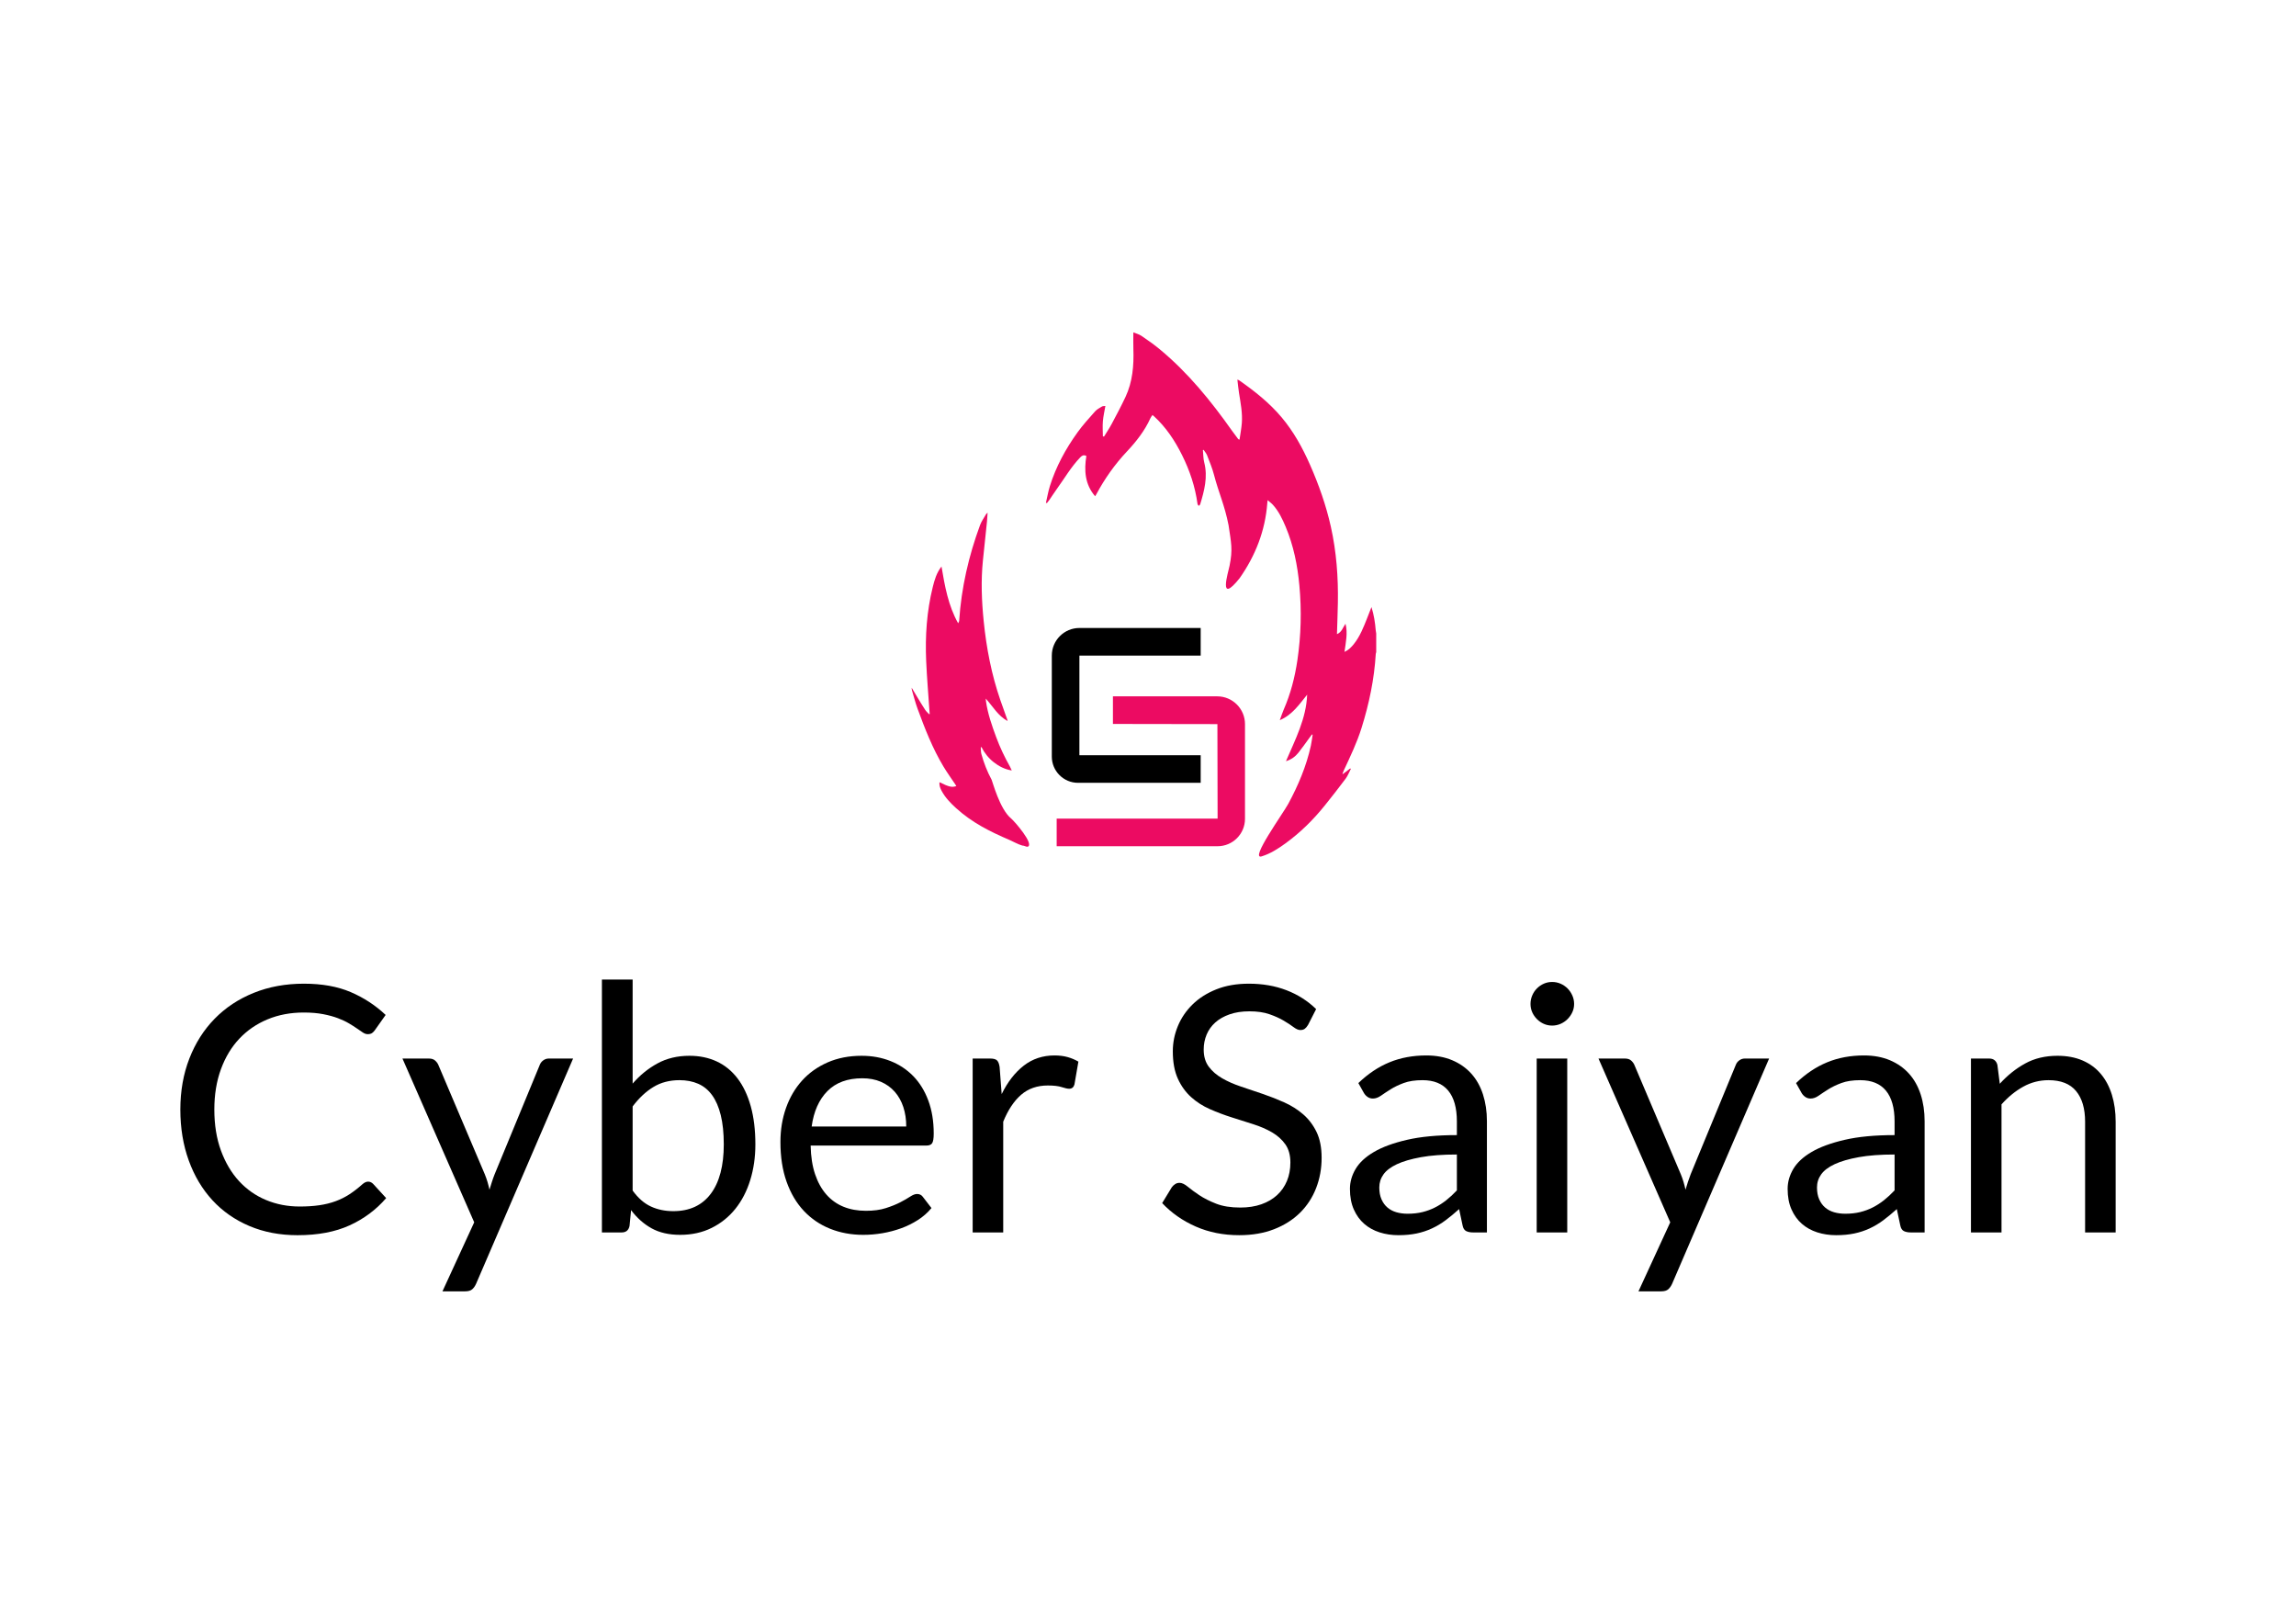
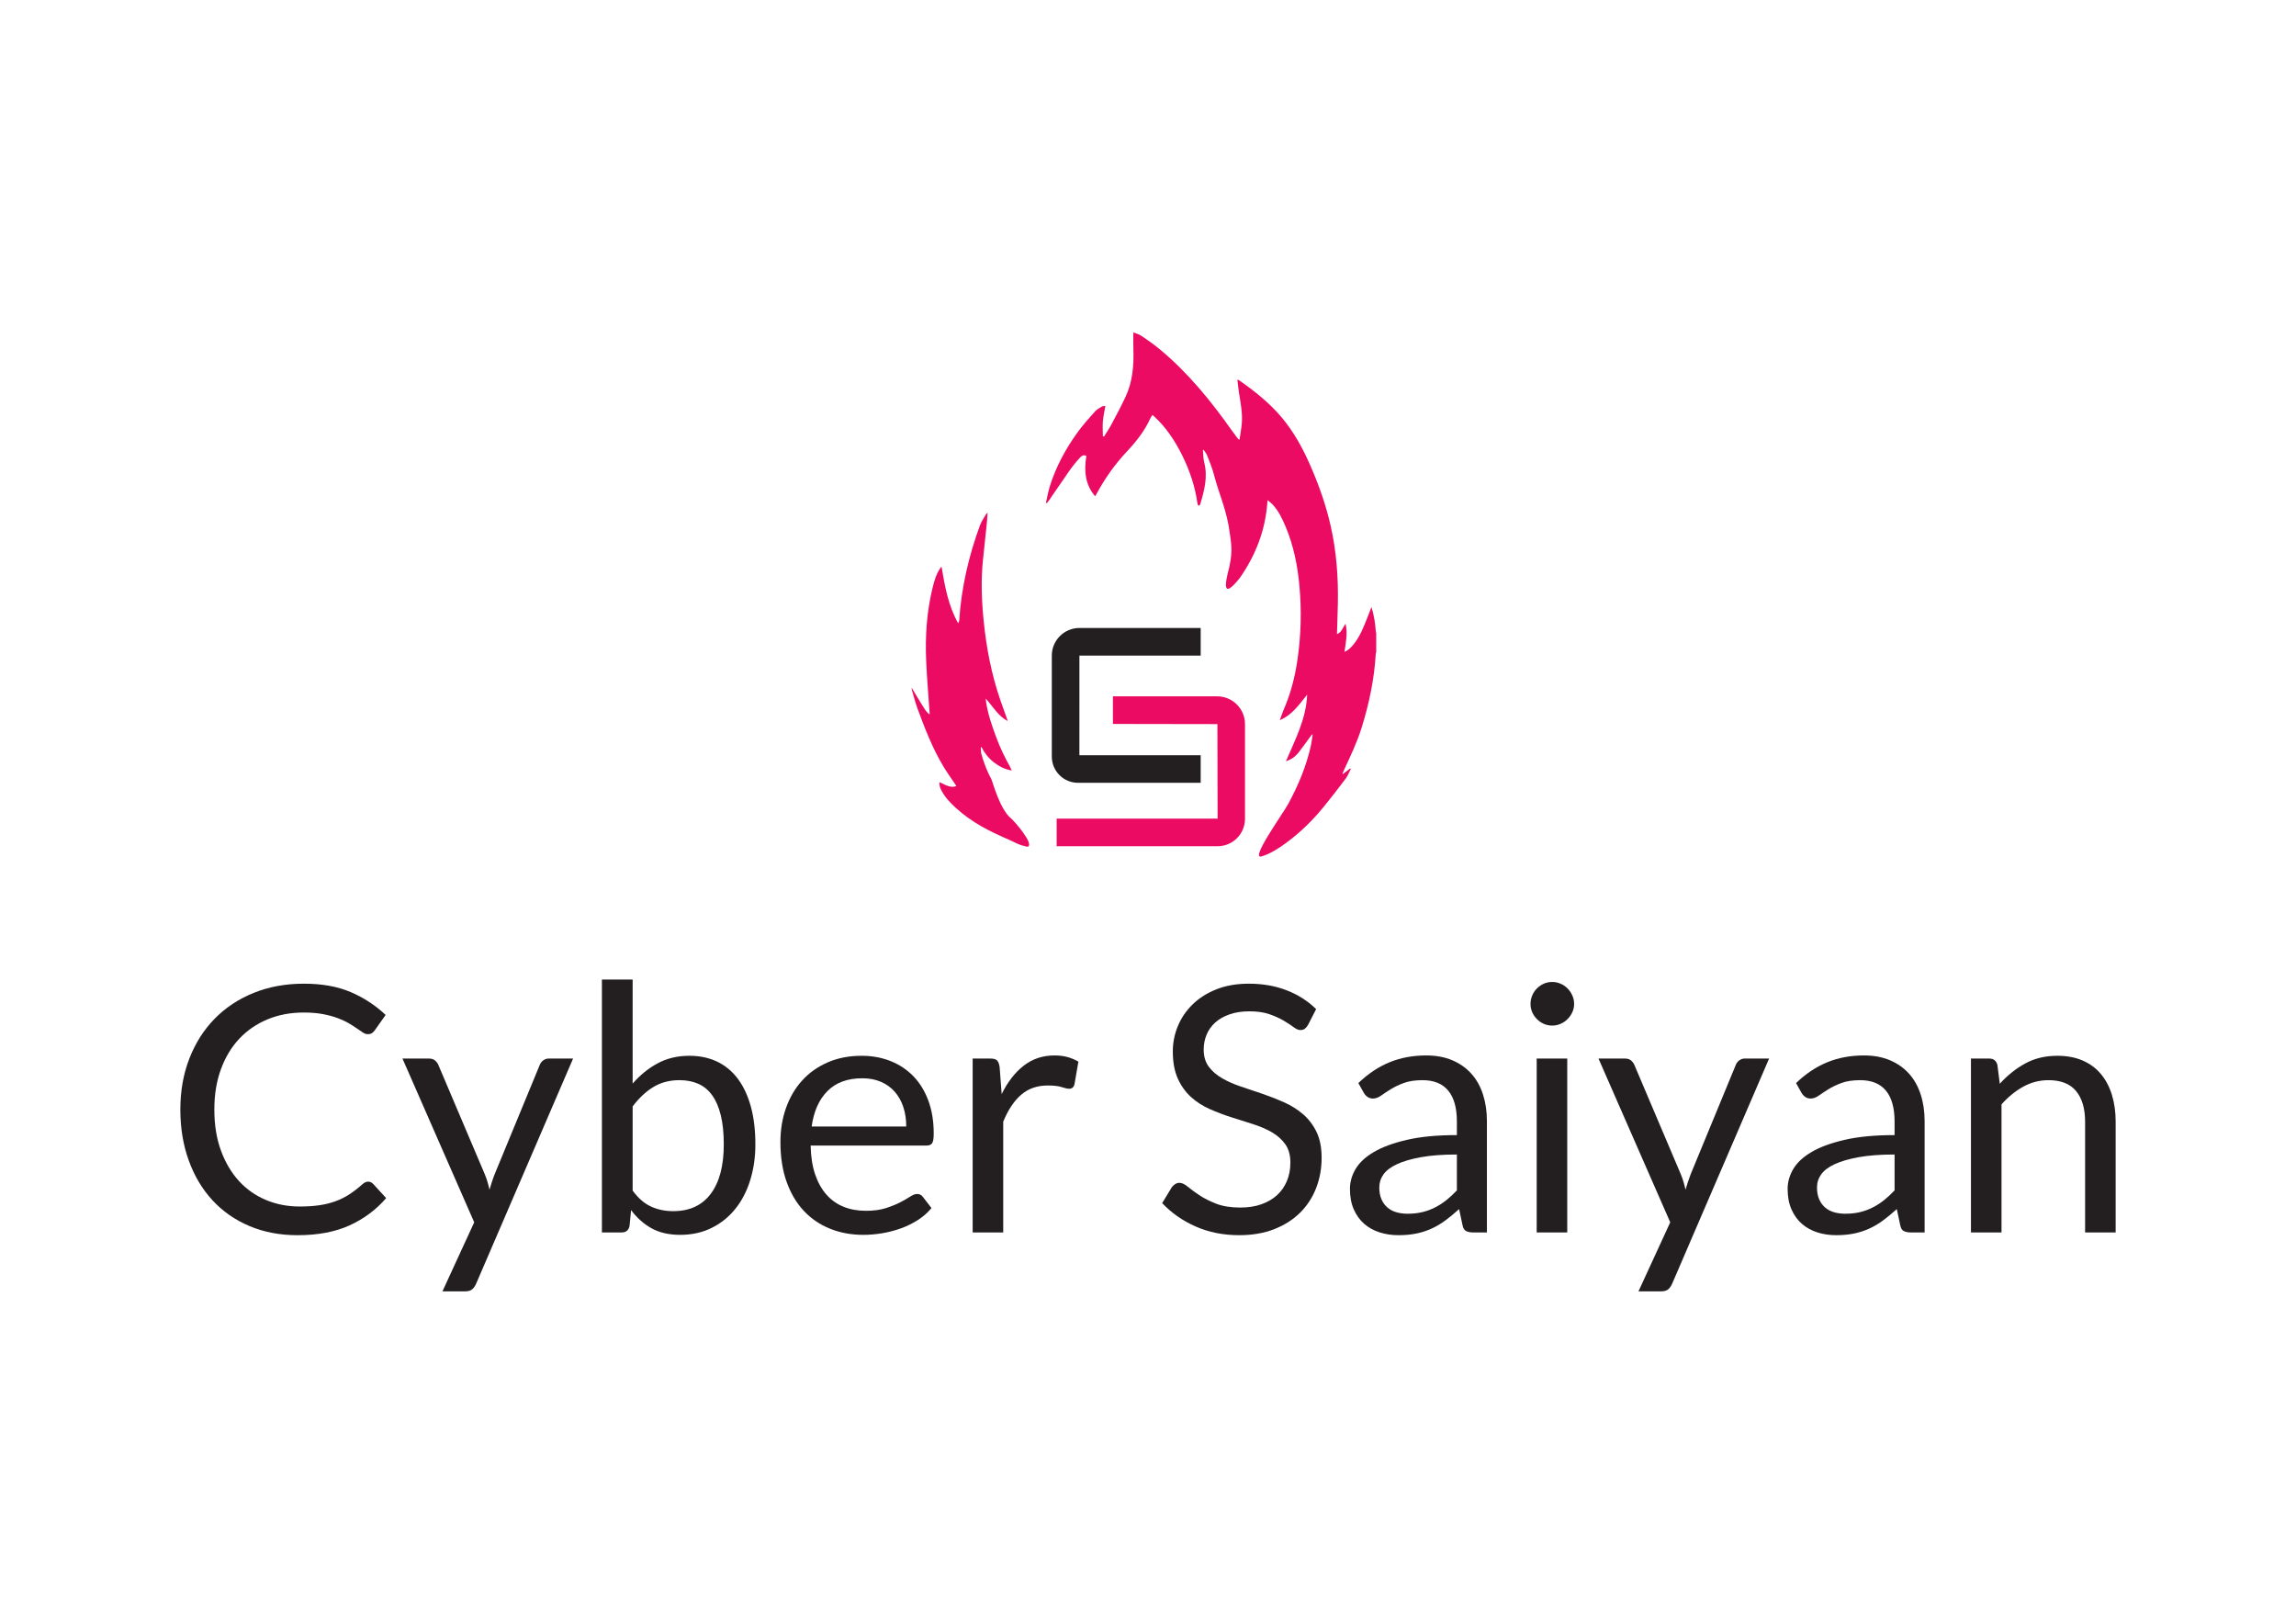
<svg xmlns="http://www.w3.org/2000/svg" version="1.1" id="svg2" xml:space="preserve" width="1122.52" height="793.707" viewBox="0 0 1122.52 793.707">
  <defs id="defs6">
    <clipPath clipPathUnits="userSpaceOnUse" id="clipPath18">
      <path d="M 0,595.28 H 841.89 V 0 H 0 Z" id="path16" />
    </clipPath>
  </defs>
  <g id="g10" transform="matrix(1.333333,0,0,-1.333333,0,793.7067)">
    <g id="g12">
      <g id="g14" clip-path="url(#clipPath18)">
        <g id="g20" transform="translate(134.9854,162.0742)">
-           <path d="M 0,0 C 0.676,0 1.28,-0.269 1.826,-0.815 L 6.61,-6.041 c -3.692,-4.278 -8.172,-7.612 -13.439,-10.005 -5.267,-2.395 -11.611,-3.591 -19.04,-3.591 -6.503,0 -12.396,1.126 -17.686,3.369 -5.286,2.244 -9.796,5.39 -13.531,9.443 -3.733,4.048 -6.629,8.903 -8.685,14.569 -2.054,5.666 -3.086,11.896 -3.086,18.692 0,6.799 1.104,13.032 3.306,18.696 2.203,5.664 5.298,10.529 9.283,14.6 3.987,4.071 8.759,7.228 14.319,9.47 5.56,2.248 11.696,3.368 18.407,3.368 6.63,0 12.351,-1.026 17.157,-3.081 4.803,-2.06 9.071,-4.846 12.806,-8.375 l -3.963,-5.6 C 2.162,55.094 1.826,54.751 1.448,54.477 1.07,54.204 0.524,54.065 -0.185,54.065 c -0.548,0 -1.127,0.203 -1.734,0.598 -0.607,0.4 -1.333,0.895 -2.171,1.48 -0.837,0.59 -1.825,1.22 -2.959,1.887 -1.129,0.674 -2.477,1.302 -4.026,1.89 -1.554,0.588 -3.36,1.082 -5.417,1.479 -2.052,0.4 -4.426,0.6 -7.109,0.6 -4.826,0 -9.243,-0.83 -13.249,-2.489 -4.006,-1.655 -7.46,-4.02 -10.352,-7.077 -2.899,-3.065 -5.152,-6.8 -6.769,-11.206 -1.618,-4.405 -2.423,-9.338 -2.423,-14.791 0,-5.62 0.805,-10.636 2.423,-15.043 1.617,-4.403 3.82,-8.126 6.608,-11.171 2.791,-3.039 6.096,-5.359 9.915,-6.954 3.819,-1.596 7.931,-2.389 12.335,-2.389 2.685,0 5.098,0.155 7.243,0.472 2.136,0.311 4.12,0.805 5.945,1.477 1.823,0.671 3.526,1.522 5.096,2.549 1.573,1.027 3.156,2.255 4.753,3.681 C -1.362,-0.311 -0.673,0 0,0" style="fill:#000000;fill-opacity:1;fill-rule:nonzero;stroke:none" id="path22" />
+           <path d="M 0,0 C 0.676,0 1.28,-0.269 1.826,-0.815 L 6.61,-6.041 c -3.692,-4.278 -8.172,-7.612 -13.439,-10.005 -5.267,-2.395 -11.611,-3.591 -19.04,-3.591 -6.503,0 -12.396,1.126 -17.686,3.369 -5.286,2.244 -9.796,5.39 -13.531,9.443 -3.733,4.048 -6.629,8.903 -8.685,14.569 -2.054,5.666 -3.086,11.896 -3.086,18.692 0,6.799 1.104,13.032 3.306,18.696 2.203,5.664 5.298,10.529 9.283,14.6 3.987,4.071 8.759,7.228 14.319,9.47 5.56,2.248 11.696,3.368 18.407,3.368 6.63,0 12.351,-1.026 17.157,-3.081 4.803,-2.06 9.071,-4.846 12.806,-8.375 l -3.963,-5.6 C 2.162,55.094 1.826,54.751 1.448,54.477 1.07,54.204 0.524,54.065 -0.185,54.065 c -0.548,0 -1.127,0.203 -1.734,0.598 -0.607,0.4 -1.333,0.895 -2.171,1.48 -0.837,0.59 -1.825,1.22 -2.959,1.887 -1.129,0.674 -2.477,1.302 -4.026,1.89 -1.554,0.588 -3.36,1.082 -5.417,1.479 -2.052,0.4 -4.426,0.6 -7.109,0.6 -4.826,0 -9.243,-0.83 -13.249,-2.489 -4.006,-1.655 -7.46,-4.02 -10.352,-7.077 -2.899,-3.065 -5.152,-6.8 -6.769,-11.206 -1.618,-4.405 -2.423,-9.338 -2.423,-14.791 0,-5.62 0.805,-10.636 2.423,-15.043 1.617,-4.403 3.82,-8.126 6.608,-11.171 2.791,-3.039 6.096,-5.359 9.915,-6.954 3.819,-1.596 7.931,-2.389 12.335,-2.389 2.685,0 5.098,0.155 7.243,0.472 2.136,0.311 4.12,0.805 5.945,1.477 1.823,0.671 3.526,1.522 5.096,2.549 1.573,1.027 3.156,2.255 4.753,3.681 C -1.362,-0.311 -0.673,0 0,0" style="fill:#231f20;fill-opacity:1;fill-rule:nonzero;stroke:none" id="path22" />
        </g>
        <g id="g24" transform="translate(174.5742,124.6289)">
-           <path d="M 0,0 C -0.375,-0.841 -0.85,-1.512 -1.418,-2.017 -1.983,-2.52 -2.854,-2.772 -4.031,-2.772 h -8.305 l 11.644,25.303 -26.309,60.042 h 9.69 c 0.966,0 1.722,-0.239 2.268,-0.722 0.549,-0.482 0.943,-1.015 1.195,-1.603 L 3.211,40.091 c 0.376,-0.923 0.702,-1.844 0.974,-2.769 0.274,-0.923 0.513,-1.868 0.72,-2.83 0.296,0.962 0.591,1.907 0.884,2.83 0.292,0.925 0.631,1.867 1.009,2.83 l 16.549,40.096 c 0.255,0.671 0.684,1.225 1.295,1.666 0.607,0.443 1.267,0.659 1.98,0.659 h 8.942 z" style="fill:#000000;fill-opacity:1;fill-rule:nonzero;stroke:none" id="path26" />
+           <path d="M 0,0 C -0.375,-0.841 -0.85,-1.512 -1.418,-2.017 -1.983,-2.52 -2.854,-2.772 -4.031,-2.772 h -8.305 l 11.644,25.303 -26.309,60.042 h 9.69 c 0.966,0 1.722,-0.239 2.268,-0.722 0.549,-0.482 0.943,-1.015 1.195,-1.603 L 3.211,40.091 c 0.376,-0.923 0.702,-1.844 0.974,-2.769 0.274,-0.923 0.513,-1.868 0.72,-2.83 0.296,0.962 0.591,1.907 0.884,2.83 0.292,0.925 0.631,1.867 1.009,2.83 l 16.549,40.096 c 0.255,0.671 0.684,1.225 1.295,1.666 0.607,0.443 1.267,0.659 1.98,0.659 h 8.942 z" style="fill:#231f20;fill-opacity:1;fill-rule:nonzero;stroke:none" id="path26" />
        </g>
        <g id="g28" transform="translate(249.1553,199.2744)">
-           <path d="m 0,0 c -3.65,0 -6.85,-0.84 -9.596,-2.52 -2.75,-1.674 -5.279,-4.048 -7.586,-7.111 v -30.84 c 2.013,-2.77 4.248,-4.722 6.704,-5.85 2.456,-1.137 5.192,-1.7 8.211,-1.7 5.96,0 10.538,2.118 13.723,6.352 3.19,4.241 4.783,10.283 4.783,18.129 0,4.155 -0.371,7.722 -1.102,10.701 -0.737,2.979 -1.792,5.421 -3.176,7.33 -1.384,1.912 -3.086,3.306 -5.099,4.187 C 4.847,-0.439 2.56,0 0,0 m -28.448,-55.827 v 92.71 h 11.266 V -1.26 c 2.644,3.063 5.674,5.529 9.096,7.397 3.418,1.866 7.333,2.8 11.736,2.8 3.691,0 7.031,-0.692 10.01,-2.076 2.979,-1.387 5.516,-3.453 7.615,-6.2 2.097,-2.751 3.712,-6.15 4.846,-10.198 1.129,-4.049 1.7,-8.718 1.7,-14.003 0,-4.698 -0.631,-9.075 -1.889,-13.12 -1.258,-4.055 -3.074,-7.554 -5.446,-10.511 -2.371,-2.96 -5.265,-5.289 -8.683,-6.989 -3.424,-1.698 -7.27,-2.549 -11.551,-2.549 -4.11,0 -7.603,0.799 -10.478,2.392 -2.875,1.592 -5.382,3.818 -7.524,6.67 l -0.565,-5.791 c -0.336,-1.595 -1.299,-2.389 -2.896,-2.389 z" style="fill:#000000;fill-opacity:1;fill-rule:nonzero;stroke:none" id="path30" />
+           <path d="m 0,0 c -3.65,0 -6.85,-0.84 -9.596,-2.52 -2.75,-1.674 -5.279,-4.048 -7.586,-7.111 v -30.84 c 2.013,-2.77 4.248,-4.722 6.704,-5.85 2.456,-1.137 5.192,-1.7 8.211,-1.7 5.96,0 10.538,2.118 13.723,6.352 3.19,4.241 4.783,10.283 4.783,18.129 0,4.155 -0.371,7.722 -1.102,10.701 -0.737,2.979 -1.792,5.421 -3.176,7.33 -1.384,1.912 -3.086,3.306 -5.099,4.187 C 4.847,-0.439 2.56,0 0,0 m -28.448,-55.827 v 92.71 h 11.266 V -1.26 c 2.644,3.063 5.674,5.529 9.096,7.397 3.418,1.866 7.333,2.8 11.736,2.8 3.691,0 7.031,-0.692 10.01,-2.076 2.979,-1.387 5.516,-3.453 7.615,-6.2 2.097,-2.751 3.712,-6.15 4.846,-10.198 1.129,-4.049 1.7,-8.718 1.7,-14.003 0,-4.698 -0.631,-9.075 -1.889,-13.12 -1.258,-4.055 -3.074,-7.554 -5.446,-10.511 -2.371,-2.96 -5.265,-5.289 -8.683,-6.989 -3.424,-1.698 -7.27,-2.549 -11.551,-2.549 -4.11,0 -7.603,0.799 -10.478,2.392 -2.875,1.592 -5.382,3.818 -7.524,6.67 l -0.565,-5.791 c -0.336,-1.595 -1.299,-2.389 -2.896,-2.389 z" style="fill:#231f20;fill-opacity:1;fill-rule:nonzero;stroke:none" id="path30" />
        </g>
        <g id="g32" transform="translate(316.1865,199.9658)">
-           <path d="m 0,0 c -5.413,0 -9.671,-1.562 -12.778,-4.689 -3.102,-3.126 -5.034,-7.459 -5.79,-12.997 h 34.68 c 0,2.604 -0.356,4.985 -1.07,7.144 -0.714,2.161 -1.763,4.025 -3.146,5.603 C 10.51,-3.369 8.82,-2.151 6.83,-1.292 4.834,-0.43 2.562,0 0,0 m -0.255,8.245 c 3.819,0 7.346,-0.641 10.578,-1.922 3.231,-1.279 6.019,-3.121 8.372,-5.535 2.347,-2.416 4.183,-5.392 5.504,-8.939 1.322,-3.547 1.987,-7.585 1.987,-12.116 0,-1.761 -0.194,-2.937 -0.572,-3.522 -0.372,-0.59 -1.089,-0.882 -2.139,-0.882 h -42.418 c 0.082,-4.031 0.627,-7.531 1.634,-10.514 1.008,-2.979 2.392,-5.462 4.153,-7.457 1.763,-1.993 3.861,-3.482 6.294,-4.467 2.432,-0.989 5.162,-1.477 8.183,-1.477 2.812,0 5.237,0.32 7.267,0.973 2.038,0.652 3.79,1.352 5.262,2.11 1.466,0.756 2.692,1.457 3.68,2.109 0.983,0.649 1.832,0.976 2.544,0.976 0.929,0 1.64,-0.358 2.144,-1.073 l 3.146,-4.09 c -1.387,-1.68 -3.043,-3.14 -4.969,-4.375 -1.934,-1.236 -4.001,-2.258 -6.202,-3.053 -2.204,-0.796 -4.481,-1.393 -6.831,-1.793 -2.35,-0.4 -4.677,-0.598 -6.985,-0.598 -4.406,0 -8.462,0.747 -12.18,2.233 -3.712,1.49 -6.923,3.673 -9.631,6.545 -2.705,2.876 -4.814,6.431 -6.323,10.673 -1.512,4.232 -2.264,9.104 -2.264,14.599 0,4.447 0.679,8.598 2.042,12.459 1.369,3.864 3.328,7.21 5.889,10.041 2.554,2.831 5.686,5.054 9.376,6.675 3.691,1.61 7.845,2.42 12.459,2.42" style="fill:#000000;fill-opacity:1;fill-rule:nonzero;stroke:none" id="path34" />
+           <path d="m 0,0 c -5.413,0 -9.671,-1.562 -12.778,-4.689 -3.102,-3.126 -5.034,-7.459 -5.79,-12.997 h 34.68 c 0,2.604 -0.356,4.985 -1.07,7.144 -0.714,2.161 -1.763,4.025 -3.146,5.603 C 10.51,-3.369 8.82,-2.151 6.83,-1.292 4.834,-0.43 2.562,0 0,0 m -0.255,8.245 c 3.819,0 7.346,-0.641 10.578,-1.922 3.231,-1.279 6.019,-3.121 8.372,-5.535 2.347,-2.416 4.183,-5.392 5.504,-8.939 1.322,-3.547 1.987,-7.585 1.987,-12.116 0,-1.761 -0.194,-2.937 -0.572,-3.522 -0.372,-0.59 -1.089,-0.882 -2.139,-0.882 h -42.418 c 0.082,-4.031 0.627,-7.531 1.634,-10.514 1.008,-2.979 2.392,-5.462 4.153,-7.457 1.763,-1.993 3.861,-3.482 6.294,-4.467 2.432,-0.989 5.162,-1.477 8.183,-1.477 2.812,0 5.237,0.32 7.267,0.973 2.038,0.652 3.79,1.352 5.262,2.11 1.466,0.756 2.692,1.457 3.68,2.109 0.983,0.649 1.832,0.976 2.544,0.976 0.929,0 1.64,-0.358 2.144,-1.073 l 3.146,-4.09 c -1.387,-1.68 -3.043,-3.14 -4.969,-4.375 -1.934,-1.236 -4.001,-2.258 -6.202,-3.053 -2.204,-0.796 -4.481,-1.393 -6.831,-1.793 -2.35,-0.4 -4.677,-0.598 -6.985,-0.598 -4.406,0 -8.462,0.747 -12.18,2.233 -3.712,1.49 -6.923,3.673 -9.631,6.545 -2.705,2.876 -4.814,6.431 -6.323,10.673 -1.512,4.232 -2.264,9.104 -2.264,14.599 0,4.447 0.679,8.598 2.042,12.459 1.369,3.864 3.328,7.21 5.889,10.041 2.554,2.831 5.686,5.054 9.376,6.675 3.691,1.61 7.845,2.42 12.459,2.42" style="fill:#231f20;fill-opacity:1;fill-rule:nonzero;stroke:none" id="path34" />
        </g>
        <g id="g36" transform="translate(356.6533,143.4453)">
-           <path d="m 0,0 v 63.757 h 6.419 c 1.219,0 2.059,-0.231 2.519,-0.688 0.46,-0.462 0.777,-1.259 0.946,-2.396 l 0.753,-9.943 c 2.178,4.447 4.878,7.919 8.087,10.415 3.21,2.5 6.978,3.746 11.297,3.746 1.764,0 3.357,-0.201 4.788,-0.595 1.422,-0.4 2.747,-0.958 3.962,-1.669 l -1.449,-8.374 c -0.291,-1.047 -0.943,-1.571 -1.95,-1.571 -0.588,0 -1.487,0.198 -2.705,0.594 -1.218,0.404 -2.917,0.601 -5.101,0.601 -3.902,0 -7.163,-1.131 -9.786,-3.398 -2.621,-2.265 -4.814,-5.564 -6.576,-9.88 V 0 Z" style="fill:#000000;fill-opacity:1;fill-rule:nonzero;stroke:none" id="path38" />
+           <path d="m 0,0 v 63.757 h 6.419 c 1.219,0 2.059,-0.231 2.519,-0.688 0.46,-0.462 0.777,-1.259 0.946,-2.396 l 0.753,-9.943 c 2.178,4.447 4.878,7.919 8.087,10.415 3.21,2.5 6.978,3.746 11.297,3.746 1.764,0 3.357,-0.201 4.788,-0.595 1.422,-0.4 2.747,-0.958 3.962,-1.669 l -1.449,-8.374 c -0.291,-1.047 -0.943,-1.571 -1.95,-1.571 -0.588,0 -1.487,0.198 -2.705,0.594 -1.218,0.404 -2.917,0.601 -5.101,0.601 -3.902,0 -7.163,-1.131 -9.786,-3.398 -2.621,-2.265 -4.814,-5.564 -6.576,-9.88 V 0 Z" style="fill:#231f20;fill-opacity:1;fill-rule:nonzero;stroke:none" id="path38" />
        </g>
        <g id="g40" transform="translate(479.6357,219.5391)">
-           <path d="m 0,0 c -0.375,-0.627 -0.775,-1.103 -1.194,-1.416 -0.422,-0.315 -0.966,-0.472 -1.636,-0.472 -0.714,0 -1.544,0.359 -2.489,1.073 -0.943,0.711 -2.137,1.499 -3.587,2.356 -1.446,0.86 -3.186,1.65 -5.223,2.361 -2.034,0.717 -4.499,1.072 -7.394,1.072 -2.728,0 -5.141,-0.37 -7.239,-1.103 -2.099,-0.734 -3.85,-1.729 -5.256,-2.986 -1.406,-1.261 -2.463,-2.74 -3.177,-4.44 -0.714,-1.702 -1.071,-3.537 -1.071,-5.506 0,-2.519 0.62,-4.607 1.856,-6.264 1.239,-1.66 2.874,-3.071 4.91,-4.245 2.035,-1.179 4.345,-2.195 6.924,-3.054 2.58,-0.861 5.222,-1.757 7.931,-2.674 2.704,-0.925 5.35,-1.962 7.927,-3.115 2.582,-1.157 4.889,-2.616 6.926,-4.375 2.034,-1.764 3.67,-3.928 4.91,-6.483 1.237,-2.563 1.854,-5.709 1.854,-9.445 0,-3.941 -0.667,-7.646 -2.012,-11.105 -1.345,-3.465 -3.307,-6.476 -5.884,-9.035 -2.581,-2.556 -5.75,-4.57 -9.506,-6.04 -3.754,-1.467 -8.025,-2.203 -12.809,-2.203 -5.831,0 -11.153,1.06 -15.953,3.176 -4.808,2.119 -8.909,4.983 -12.302,8.594 l 3.522,5.79 c 0.336,0.462 0.743,0.85 1.23,1.166 0.48,0.311 1.013,0.469 1.6,0.469 0.883,0 1.888,-0.469 3.025,-1.413 1.132,-0.949 2.544,-1.984 4.243,-3.12 1.702,-1.128 3.76,-2.17 6.173,-3.115 2.411,-0.943 5.357,-1.415 8.844,-1.415 2.894,0 5.472,0.401 7.74,1.198 2.264,0.796 4.184,1.917 5.757,3.365 1.575,1.448 2.779,3.181 3.618,5.192 0.838,2.018 1.26,4.259 1.26,6.737 0,2.728 -0.621,4.96 -1.857,6.701 -1.237,1.743 -2.863,3.2 -4.877,4.376 -2.013,1.175 -4.312,2.169 -6.893,2.99 -2.578,0.819 -5.225,1.656 -7.928,2.518 -2.708,0.857 -5.351,1.852 -7.933,2.99 -2.577,1.129 -4.878,2.599 -6.887,4.403 -2.016,1.804 -3.647,4.059 -4.882,6.766 -1.237,2.71 -1.852,6.051 -1.852,10.038 0,3.192 0.615,6.272 1.852,9.254 1.235,2.978 3.029,5.622 5.382,7.927 2.349,2.309 5.257,4.158 8.717,5.541 3.461,1.385 7.438,2.077 11.929,2.077 5.033,0 9.627,-0.794 13.782,-2.393 C -3.774,11.12 -0.145,8.811 2.96,5.789 Z" style="fill:#000000;fill-opacity:1;fill-rule:nonzero;stroke:none" id="path42" />
+           <path d="m 0,0 c -0.375,-0.627 -0.775,-1.103 -1.194,-1.416 -0.422,-0.315 -0.966,-0.472 -1.636,-0.472 -0.714,0 -1.544,0.359 -2.489,1.073 -0.943,0.711 -2.137,1.499 -3.587,2.356 -1.446,0.86 -3.186,1.65 -5.223,2.361 -2.034,0.717 -4.499,1.072 -7.394,1.072 -2.728,0 -5.141,-0.37 -7.239,-1.103 -2.099,-0.734 -3.85,-1.729 -5.256,-2.986 -1.406,-1.261 -2.463,-2.74 -3.177,-4.44 -0.714,-1.702 -1.071,-3.537 -1.071,-5.506 0,-2.519 0.62,-4.607 1.856,-6.264 1.239,-1.66 2.874,-3.071 4.91,-4.245 2.035,-1.179 4.345,-2.195 6.924,-3.054 2.58,-0.861 5.222,-1.757 7.931,-2.674 2.704,-0.925 5.35,-1.962 7.927,-3.115 2.582,-1.157 4.889,-2.616 6.926,-4.375 2.034,-1.764 3.67,-3.928 4.91,-6.483 1.237,-2.563 1.854,-5.709 1.854,-9.445 0,-3.941 -0.667,-7.646 -2.012,-11.105 -1.345,-3.465 -3.307,-6.476 -5.884,-9.035 -2.581,-2.556 -5.75,-4.57 -9.506,-6.04 -3.754,-1.467 -8.025,-2.203 -12.809,-2.203 -5.831,0 -11.153,1.06 -15.953,3.176 -4.808,2.119 -8.909,4.983 -12.302,8.594 l 3.522,5.79 c 0.336,0.462 0.743,0.85 1.23,1.166 0.48,0.311 1.013,0.469 1.6,0.469 0.883,0 1.888,-0.469 3.025,-1.413 1.132,-0.949 2.544,-1.984 4.243,-3.12 1.702,-1.128 3.76,-2.17 6.173,-3.115 2.411,-0.943 5.357,-1.415 8.844,-1.415 2.894,0 5.472,0.401 7.74,1.198 2.264,0.796 4.184,1.917 5.757,3.365 1.575,1.448 2.779,3.181 3.618,5.192 0.838,2.018 1.26,4.259 1.26,6.737 0,2.728 -0.621,4.96 -1.857,6.701 -1.237,1.743 -2.863,3.2 -4.877,4.376 -2.013,1.175 -4.312,2.169 -6.893,2.99 -2.578,0.819 -5.225,1.656 -7.928,2.518 -2.708,0.857 -5.351,1.852 -7.933,2.99 -2.577,1.129 -4.878,2.599 -6.887,4.403 -2.016,1.804 -3.647,4.059 -4.882,6.766 -1.237,2.71 -1.852,6.051 -1.852,10.038 0,3.192 0.615,6.272 1.852,9.254 1.235,2.978 3.029,5.622 5.382,7.927 2.349,2.309 5.257,4.158 8.717,5.541 3.461,1.385 7.438,2.077 11.929,2.077 5.033,0 9.627,-0.794 13.782,-2.393 C -3.774,11.12 -0.145,8.811 2.96,5.789 Z" style="fill:#231f20;fill-opacity:1;fill-rule:nonzero;stroke:none" id="path42" />
        </g>
        <g id="g44" transform="translate(516.1416,150.3066)">
-           <path d="m 0,0 c 1.97,0 3.776,0.198 5.412,0.596 1.638,0.403 3.179,0.966 4.626,1.702 1.448,0.732 2.834,1.626 4.154,2.672 1.323,1.052 2.615,2.249 3.871,3.592 v 13.15 c -5.163,0 -9.545,-0.325 -13.155,-0.98 -3.609,-0.655 -6.544,-1.507 -8.81,-2.561 -2.263,-1.056 -3.913,-2.303 -4.942,-3.734 -1.029,-1.436 -1.54,-3.04 -1.54,-4.813 0,-1.687 0.271,-3.145 0.817,-4.366 0.543,-1.227 1.279,-2.232 2.202,-3.009 0.923,-0.781 2.014,-1.354 3.272,-1.71 C -2.833,0.179 -1.471,0 0,0 m 29.077,-6.861 h -4.972 c -1.091,0 -1.973,0.169 -2.642,0.505 -0.673,0.335 -1.114,1.045 -1.322,2.138 L 18.882,1.7 C 17.201,0.188 15.565,-1.165 13.971,-2.361 12.379,-3.554 10.697,-4.563 8.937,-5.379 7.176,-6.198 5.297,-6.816 3.303,-7.237 1.31,-7.653 -0.905,-7.866 -3.337,-7.866 c -2.475,0 -4.794,0.345 -6.953,1.039 -2.162,0.696 -4.042,1.737 -5.635,3.129 -1.596,1.386 -2.862,3.145 -3.805,5.274 -0.947,2.124 -1.419,4.639 -1.419,7.543 0,2.527 0.694,4.958 2.078,7.295 1.385,2.339 3.619,4.411 6.704,6.222 3.082,1.813 7.12,3.296 12.114,4.451 4.993,1.161 11.099,1.739 18.316,1.739 v 5.004 c 0,4.983 -1.061,8.75 -3.179,11.307 -2.119,2.551 -5.257,3.828 -9.408,3.828 -2.729,0 -5.026,-0.343 -6.894,-1.037 -1.867,-0.69 -3.48,-1.47 -4.846,-2.329 -1.365,-0.86 -2.538,-1.635 -3.525,-2.329 -0.985,-0.69 -1.961,-1.038 -2.924,-1.038 -0.756,0 -1.419,0.197 -1.984,0.6 -0.567,0.396 -1.018,0.89 -1.354,1.479 l -2.011,3.587 c 3.523,3.397 7.319,5.935 11.39,7.614 4.068,1.678 8.581,2.517 13.53,2.517 3.569,0 6.738,-0.59 9.507,-1.759 2.769,-1.179 5.098,-2.812 6.985,-4.91 1.889,-2.099 3.314,-4.637 4.281,-7.62 0.962,-2.977 1.446,-6.251 1.446,-9.815 z" style="fill:#000000;fill-opacity:1;fill-rule:nonzero;stroke:none" id="path46" />
+           <path d="m 0,0 c 1.97,0 3.776,0.198 5.412,0.596 1.638,0.403 3.179,0.966 4.626,1.702 1.448,0.732 2.834,1.626 4.154,2.672 1.323,1.052 2.615,2.249 3.871,3.592 v 13.15 c -5.163,0 -9.545,-0.325 -13.155,-0.98 -3.609,-0.655 -6.544,-1.507 -8.81,-2.561 -2.263,-1.056 -3.913,-2.303 -4.942,-3.734 -1.029,-1.436 -1.54,-3.04 -1.54,-4.813 0,-1.687 0.271,-3.145 0.817,-4.366 0.543,-1.227 1.279,-2.232 2.202,-3.009 0.923,-0.781 2.014,-1.354 3.272,-1.71 C -2.833,0.179 -1.471,0 0,0 m 29.077,-6.861 h -4.972 c -1.091,0 -1.973,0.169 -2.642,0.505 -0.673,0.335 -1.114,1.045 -1.322,2.138 L 18.882,1.7 C 17.201,0.188 15.565,-1.165 13.971,-2.361 12.379,-3.554 10.697,-4.563 8.937,-5.379 7.176,-6.198 5.297,-6.816 3.303,-7.237 1.31,-7.653 -0.905,-7.866 -3.337,-7.866 c -2.475,0 -4.794,0.345 -6.953,1.039 -2.162,0.696 -4.042,1.737 -5.635,3.129 -1.596,1.386 -2.862,3.145 -3.805,5.274 -0.947,2.124 -1.419,4.639 -1.419,7.543 0,2.527 0.694,4.958 2.078,7.295 1.385,2.339 3.619,4.411 6.704,6.222 3.082,1.813 7.12,3.296 12.114,4.451 4.993,1.161 11.099,1.739 18.316,1.739 v 5.004 c 0,4.983 -1.061,8.75 -3.179,11.307 -2.119,2.551 -5.257,3.828 -9.408,3.828 -2.729,0 -5.026,-0.343 -6.894,-1.037 -1.867,-0.69 -3.48,-1.47 -4.846,-2.329 -1.365,-0.86 -2.538,-1.635 -3.525,-2.329 -0.985,-0.69 -1.961,-1.038 -2.924,-1.038 -0.756,0 -1.419,0.197 -1.984,0.6 -0.567,0.396 -1.018,0.89 -1.354,1.479 l -2.011,3.587 c 3.523,3.397 7.319,5.935 11.39,7.614 4.068,1.678 8.581,2.517 13.53,2.517 3.569,0 6.738,-0.59 9.507,-1.759 2.769,-1.179 5.098,-2.812 6.985,-4.91 1.889,-2.099 3.314,-4.637 4.281,-7.62 0.962,-2.977 1.446,-6.251 1.446,-9.815 z" style="fill:#231f20;fill-opacity:1;fill-rule:nonzero;stroke:none" id="path46" />
        </g>
-         <path d="m 574.672,143.445 h -11.201 v 63.757 h 11.201 z m 2.52,83.777 c 0,-1.096 -0.222,-2.111 -0.662,-3.054 -0.44,-0.943 -1.028,-1.784 -1.759,-2.518 -0.738,-0.736 -1.588,-1.311 -2.55,-1.731 -0.966,-0.419 -1.993,-0.633 -3.086,-0.633 -1.092,0 -2.11,0.214 -3.054,0.633 -0.943,0.42 -1.784,0.995 -2.516,1.731 -0.734,0.734 -1.312,1.575 -1.732,2.518 -0.421,0.943 -0.63,1.958 -0.63,3.054 0,1.089 0.209,2.129 0.63,3.111 0.42,0.988 0.998,1.848 1.732,2.584 0.732,0.731 1.573,1.306 2.516,1.728 0.944,0.42 1.962,0.631 3.054,0.631 1.093,0 2.12,-0.211 3.086,-0.631 0.962,-0.422 1.812,-0.997 2.55,-1.728 0.731,-0.736 1.319,-1.596 1.759,-2.584 0.44,-0.982 0.662,-2.022 0.662,-3.111" style="fill:#000000;fill-opacity:1;fill-rule:nonzero;stroke:none" id="path48" />
+         <path d="m 574.672,143.445 h -11.201 v 63.757 h 11.201 z m 2.52,83.777 c 0,-1.096 -0.222,-2.111 -0.662,-3.054 -0.44,-0.943 -1.028,-1.784 -1.759,-2.518 -0.738,-0.736 -1.588,-1.311 -2.55,-1.731 -0.966,-0.419 -1.993,-0.633 -3.086,-0.633 -1.092,0 -2.11,0.214 -3.054,0.633 -0.943,0.42 -1.784,0.995 -2.516,1.731 -0.734,0.734 -1.312,1.575 -1.732,2.518 -0.421,0.943 -0.63,1.958 -0.63,3.054 0,1.089 0.209,2.129 0.63,3.111 0.42,0.988 0.998,1.848 1.732,2.584 0.732,0.731 1.573,1.306 2.516,1.728 0.944,0.42 1.962,0.631 3.054,0.631 1.093,0 2.12,-0.211 3.086,-0.631 0.962,-0.422 1.812,-0.997 2.55,-1.728 0.731,-0.736 1.319,-1.596 1.759,-2.584 0.44,-0.982 0.662,-2.022 0.662,-3.111" style="fill:#231f20;fill-opacity:1;fill-rule:nonzero;stroke:none" id="path48" />
        <g id="g50" transform="translate(613.1289,124.6289)">
-           <path d="M 0,0 C -0.378,-0.841 -0.851,-1.512 -1.415,-2.017 -1.983,-2.52 -2.853,-2.772 -4.028,-2.772 h -8.308 l 11.645,25.303 -26.308,60.042 h 9.69 c 0.966,0 1.721,-0.239 2.267,-0.722 0.546,-0.482 0.943,-1.015 1.194,-1.603 L 3.208,40.091 c 0.379,-0.923 0.705,-1.844 0.977,-2.769 0.274,-0.923 0.513,-1.868 0.724,-2.83 0.292,0.962 0.587,1.907 0.881,2.83 0.295,0.925 0.631,1.867 1.01,2.83 l 16.55,40.096 c 0.253,0.671 0.682,1.225 1.293,1.666 0.607,0.443 1.266,0.659 1.98,0.659 h 8.94 z" style="fill:#000000;fill-opacity:1;fill-rule:nonzero;stroke:none" id="path52" />
+           <path d="M 0,0 C -0.378,-0.841 -0.851,-1.512 -1.415,-2.017 -1.983,-2.52 -2.853,-2.772 -4.028,-2.772 h -8.308 l 11.645,25.303 -26.308,60.042 h 9.69 c 0.966,0 1.721,-0.239 2.267,-0.722 0.546,-0.482 0.943,-1.015 1.194,-1.603 L 3.208,40.091 c 0.379,-0.923 0.705,-1.844 0.977,-2.769 0.274,-0.923 0.513,-1.868 0.724,-2.83 0.292,0.962 0.587,1.907 0.881,2.83 0.295,0.925 0.631,1.867 1.01,2.83 l 16.55,40.096 c 0.253,0.671 0.682,1.225 1.293,1.666 0.607,0.443 1.266,0.659 1.98,0.659 h 8.94 z" style="fill:#231f20;fill-opacity:1;fill-rule:nonzero;stroke:none" id="path52" />
        </g>
        <g id="g54" transform="translate(676.6338,150.3066)">
-           <path d="m 0,0 c 1.973,0 3.777,0.198 5.414,0.596 1.637,0.403 3.176,0.966 4.625,1.702 1.447,0.732 2.834,1.626 4.154,2.672 1.324,1.052 2.612,2.249 3.872,3.592 v 13.15 c -5.163,0 -9.546,-0.325 -13.156,-0.98 -3.608,-0.655 -6.546,-1.507 -8.81,-2.561 -2.268,-1.056 -3.911,-2.303 -4.941,-3.734 -1.029,-1.436 -1.544,-3.04 -1.544,-4.813 0,-1.687 0.275,-3.145 0.821,-4.366 0.544,-1.227 1.28,-2.232 2.2,-3.009 C -6.44,1.468 -5.35,0.895 -4.093,0.539 -2.831,0.179 -1.469,0 0,0 m 29.079,-6.861 h -4.972 c -1.092,0 -1.974,0.169 -2.643,0.505 -0.673,0.335 -1.113,1.045 -1.321,2.138 L 18.883,1.7 C 17.203,0.188 15.568,-1.165 13.97,-2.361 12.379,-3.554 10.696,-4.563 8.938,-5.379 7.178,-6.198 5.297,-6.816 3.305,-7.237 c -1.994,-0.416 -4.207,-0.629 -6.64,-0.629 -2.477,0 -4.796,0.345 -6.954,1.039 -2.162,0.696 -4.042,1.737 -5.635,3.129 -1.595,1.386 -2.863,3.145 -3.806,5.274 -0.946,2.124 -1.418,4.639 -1.418,7.543 0,2.527 0.696,4.958 2.077,7.295 1.387,2.339 3.619,4.411 6.705,6.222 3.082,1.813 7.12,3.296 12.115,4.451 4.992,1.161 11.099,1.739 18.316,1.739 v 5.004 c 0,4.983 -1.063,8.75 -3.179,11.307 -2.12,2.551 -5.256,3.828 -9.409,3.828 -2.73,0 -5.027,-0.343 -6.894,-1.037 -1.867,-0.69 -3.485,-1.47 -4.846,-2.329 -1.363,-0.86 -2.538,-1.635 -3.525,-2.329 -0.985,-0.69 -1.963,-1.038 -2.924,-1.038 -0.757,0 -1.417,0.197 -1.983,0.6 -0.566,0.396 -1.019,0.89 -1.355,1.479 l -2.012,3.587 c 3.525,3.397 7.322,5.935 11.392,7.614 4.066,1.678 8.581,2.517 13.531,2.517 3.566,0 6.735,-0.59 9.504,-1.759 2.766,-1.179 5.099,-2.812 6.986,-4.91 1.887,-2.099 3.316,-4.637 4.28,-7.62 0.965,-2.977 1.448,-6.251 1.448,-9.815 z" style="fill:#000000;fill-opacity:1;fill-rule:nonzero;stroke:none" id="path56" />
+           <path d="m 0,0 c 1.973,0 3.777,0.198 5.414,0.596 1.637,0.403 3.176,0.966 4.625,1.702 1.447,0.732 2.834,1.626 4.154,2.672 1.324,1.052 2.612,2.249 3.872,3.592 v 13.15 c -5.163,0 -9.546,-0.325 -13.156,-0.98 -3.608,-0.655 -6.546,-1.507 -8.81,-2.561 -2.268,-1.056 -3.911,-2.303 -4.941,-3.734 -1.029,-1.436 -1.544,-3.04 -1.544,-4.813 0,-1.687 0.275,-3.145 0.821,-4.366 0.544,-1.227 1.28,-2.232 2.2,-3.009 C -6.44,1.468 -5.35,0.895 -4.093,0.539 -2.831,0.179 -1.469,0 0,0 m 29.079,-6.861 h -4.972 c -1.092,0 -1.974,0.169 -2.643,0.505 -0.673,0.335 -1.113,1.045 -1.321,2.138 L 18.883,1.7 C 17.203,0.188 15.568,-1.165 13.97,-2.361 12.379,-3.554 10.696,-4.563 8.938,-5.379 7.178,-6.198 5.297,-6.816 3.305,-7.237 c -1.994,-0.416 -4.207,-0.629 -6.64,-0.629 -2.477,0 -4.796,0.345 -6.954,1.039 -2.162,0.696 -4.042,1.737 -5.635,3.129 -1.595,1.386 -2.863,3.145 -3.806,5.274 -0.946,2.124 -1.418,4.639 -1.418,7.543 0,2.527 0.696,4.958 2.077,7.295 1.387,2.339 3.619,4.411 6.705,6.222 3.082,1.813 7.12,3.296 12.115,4.451 4.992,1.161 11.099,1.739 18.316,1.739 v 5.004 c 0,4.983 -1.063,8.75 -3.179,11.307 -2.12,2.551 -5.256,3.828 -9.409,3.828 -2.73,0 -5.027,-0.343 -6.894,-1.037 -1.867,-0.69 -3.485,-1.47 -4.846,-2.329 -1.363,-0.86 -2.538,-1.635 -3.525,-2.329 -0.985,-0.69 -1.963,-1.038 -2.924,-1.038 -0.757,0 -1.417,0.197 -1.983,0.6 -0.566,0.396 -1.019,0.89 -1.355,1.479 l -2.012,3.587 c 3.525,3.397 7.322,5.935 11.392,7.614 4.066,1.678 8.581,2.517 13.531,2.517 3.566,0 6.735,-0.59 9.504,-1.759 2.766,-1.179 5.099,-2.812 6.986,-4.91 1.887,-2.099 3.316,-4.637 4.28,-7.62 0.965,-2.977 1.448,-6.251 1.448,-9.815 z" style="fill:#231f20;fill-opacity:1;fill-rule:nonzero;stroke:none" id="path56" />
        </g>
        <g id="g58" transform="translate(722.7041,143.4453)">
-           <path d="m 0,0 v 63.757 h 6.672 c 1.599,0 2.6,-0.778 3.021,-2.325 l 0.881,-6.926 c 2.769,3.062 5.865,5.54 9.283,7.426 3.421,1.887 7.376,2.834 11.864,2.834 3.483,0 6.555,-0.578 9.222,-1.73 2.664,-1.155 4.888,-2.794 6.67,-4.912 1.784,-2.118 3.138,-4.667 4.061,-7.645 0.921,-2.982 1.384,-6.272 1.384,-9.88 V 0 H 41.855 v 40.599 c 0,4.822 -1.101,8.565 -3.304,11.232 -2.204,2.664 -5.571,3.995 -10.103,3.995 -3.312,0 -6.41,-0.798 -9.283,-2.388 -2.874,-1.596 -5.527,-3.754 -7.961,-6.485 L 11.204,0 Z" style="fill:#000000;fill-opacity:1;fill-rule:nonzero;stroke:none" id="path60" />
+           <path d="m 0,0 v 63.757 h 6.672 c 1.599,0 2.6,-0.778 3.021,-2.325 l 0.881,-6.926 c 2.769,3.062 5.865,5.54 9.283,7.426 3.421,1.887 7.376,2.834 11.864,2.834 3.483,0 6.555,-0.578 9.222,-1.73 2.664,-1.155 4.888,-2.794 6.67,-4.912 1.784,-2.118 3.138,-4.667 4.061,-7.645 0.921,-2.982 1.384,-6.272 1.384,-9.88 V 0 H 41.855 v 40.599 c 0,4.822 -1.101,8.565 -3.304,11.232 -2.204,2.664 -5.571,3.995 -10.103,3.995 -3.312,0 -6.41,-0.798 -9.283,-2.388 -2.874,-1.596 -5.527,-3.754 -7.961,-6.485 L 11.204,0 Z" style="fill:#231f20;fill-opacity:1;fill-rule:nonzero;stroke:none" id="path60" />
        </g>
        <g id="g62" transform="translate(440.2627,308.2871)">
-           <path d="m 0,0 h -44.982 c -5.296,0 -9.606,4.308 -9.606,9.604 v 37.042 c 0,5.579 4.54,10.119 10.121,10.119 H 0 V 46.646 h -44.467 l -0.005,-36.53 H 0 Z" style="fill:#000000;fill-opacity:1;fill-rule:nonzero;stroke:none" id="path64" />
+           <path d="m 0,0 h -44.982 c -5.296,0 -9.606,4.308 -9.606,9.604 v 37.042 c 0,5.579 4.54,10.119 10.121,10.119 H 0 V 46.646 h -44.467 l -0.005,-36.53 H 0 Z" style="fill:#231f20;fill-opacity:1;fill-rule:nonzero;stroke:none" id="path64" />
        </g>
        <g id="g66" transform="translate(446.4658,285.04)">
          <path d="M 0,0 H -59.008 V 10.118 H 0 l -0.071,34.653 -38.31,0.061 V 54.95 h 38.247 c 5.613,0 10.179,-4.567 10.179,-10.179 V 10.049 C 10.045,4.508 5.54,0 0,0" style="fill:#ec0b62;fill-opacity:1;fill-rule:nonzero;stroke:none" id="path68" />
        </g>
        <g id="g70" transform="translate(376.793,284.8477)">
          <path d="m 0,0 c -0.549,-0.047 -1.375,0.479 -1.922,0.436 -1.655,0.468 -3.081,1.353 -4.652,2.027 -7.291,3.13 -13.795,6.385 -19.659,11.708 -2.058,1.87 -3.985,3.871 -5.313,6.36 -0.512,0.964 -0.89,1.974 -0.767,3.13 3.494,-1.726 4.587,-1.978 6.186,-1.408 -0.116,0.184 -0.223,0.373 -0.341,0.549 -1.463,2.195 -3.018,4.332 -4.372,6.592 -4.007,6.671 -6.822,13.892 -9.49,21.169 -0.829,2.26 -1.413,4.609 -2.104,6.92 -0.027,0.273 -0.049,0.546 -0.075,0.824 0.657,-1.099 1.307,-2.209 1.971,-3.302 0.988,-1.619 1.96,-3.247 2.997,-4.832 0.383,-0.583 0.937,-1.057 1.413,-1.581 0.079,0.03 0.16,0.057 0.239,0.084 -0.019,0.247 -0.049,0.491 -0.063,0.736 -0.421,6.234 -0.961,12.459 -1.234,18.696 -0.397,9.127 0.203,18.192 2.414,27.096 0.65,2.611 1.374,5.21 3.207,7.532 1.216,-7.195 2.445,-14.274 6.105,-20.808 0.129,0.322 0.356,0.633 0.378,0.959 0.793,12.048 3.476,23.685 7.636,34.991 0.517,1.417 1.449,2.691 2.203,4.02 0.089,0.155 0.264,0.258 0.585,0.559 -0.09,-1.242 -0.131,-2.268 -0.236,-3.285 -0.489,-4.758 -1.007,-9.512 -1.491,-14.27 -0.751,-7.395 -0.457,-14.783 0.286,-22.159 1.001,-9.905 2.875,-19.637 6.141,-29.07 0.82,-2.364 1.675,-4.713 2.51,-7.067 0.034,-0.099 0.052,-0.203 0.124,-0.516 -3.568,1.926 -5.365,5.323 -8.023,8.242 0.041,-0.488 0.052,-0.769 0.093,-1.037 0.648,-4.525 2.15,-8.804 3.72,-13.062 1.388,-3.775 3.118,-7.39 5.089,-10.893 0.222,-0.395 0.389,-0.825 0.647,-1.378 -2.611,0.425 -4.725,1.545 -6.635,3.045 -1.897,1.487 -3.383,3.367 -4.491,5.556 -0.079,-0.05 -0.162,-0.099 -0.247,-0.146 0.072,-0.823 0.02,-1.678 0.237,-2.458 0.905,-3.266 2.13,-6.41 3.748,-9.397 0.294,-0.542 2.949,-10.759 7.135,-14.187 C -4.814,9.366 2.649,0.786 0,0" style="fill:#ec0b62;fill-opacity:1;fill-rule:nonzero;stroke:none" id="path72" />
        </g>
        <g id="g74" transform="translate(472.3779,300.583)">
          <path d="M 0,0 C 3.648,6.752 6.626,13.775 8.285,21.301 8.58,22.64 8.72,24.006 8.933,25.356 8.845,25.382 8.757,25.402 8.668,25.422 8.289,24.908 7.905,24.394 7.527,23.878 6.251,22.151 5.036,20.375 3.688,18.708 2.581,17.331 1.185,16.272 -0.846,15.628 2.609,23.678 6.587,31.268 6.929,40.021 4.06,36.52 1.562,32.659 -3.104,30.673 c 0.539,1.467 0.922,2.705 1.438,3.883 2.534,5.795 4.09,11.854 5.012,18.095 1.344,9.101 1.578,18.231 0.73,27.381 -0.685,7.39 -2.126,14.615 -5.014,21.5 -1.212,2.893 -2.554,5.71 -4.673,8.071 -0.54,0.601 -1.222,1.081 -1.963,1.728 -0.057,-0.529 -0.094,-0.785 -0.114,-1.045 -0.755,-10.17 -4.35,-19.306 -10.169,-27.594 -7.947,-9.928 -4.175,2.113 -3.67,4.576 1.244,6.105 0.582,8.373 -0.364,14.875 -1.414,7.281 -3.645,11.958 -5.332,18.446 -0.631,2.44 -1.621,4.794 -2.531,7.158 -0.283,0.732 -0.847,1.354 -1.287,2.03 -0.083,-0.03 -0.172,-0.054 -0.262,-0.079 0.154,-1.526 0.119,-3.095 0.494,-4.562 1.36,-5.313 0.026,-10.325 -1.491,-15.331 -0.066,-0.225 -0.354,-0.381 -0.539,-0.572 -0.151,0.243 -0.405,0.467 -0.439,0.727 -0.855,6.286 -2.841,12.222 -5.661,17.881 -2.659,5.335 -5.91,10.26 -10.36,14.306 -0.141,0.128 -0.296,0.238 -0.499,0.396 -0.269,-0.416 -0.576,-0.766 -0.756,-1.174 -2.094,-4.632 -5.192,-8.558 -8.64,-12.226 -4.437,-4.731 -8.149,-9.972 -11.198,-15.691 -0.118,-0.222 -0.268,-0.429 -0.429,-0.688 -3.786,4.399 -4.063,9.522 -3.214,14.781 -1.003,0.459 -1.558,0.178 -2.187,-0.473 -3.42,-3.539 -5.855,-7.8 -8.713,-11.749 -0.897,-1.238 -1.711,-2.535 -2.582,-3.793 -0.306,-0.446 -0.661,-0.856 -0.995,-1.281 -0.113,0.045 -0.226,0.089 -0.341,0.133 0.472,2.027 0.819,4.096 1.436,6.076 2.232,7.154 5.779,13.663 10.132,19.712 1.948,2.712 4.219,5.199 6.441,7.697 0.67,0.758 1.646,1.259 2.53,1.797 0.309,0.189 0.763,0.132 1.254,0.198 -0.339,-2.001 -0.775,-3.808 -0.919,-5.638 -0.152,-1.819 -0.011,-3.659 0.003,-5.489 0.136,-0.032 0.275,-0.067 0.415,-0.099 0.942,1.539 1.964,3.038 2.809,4.629 1.744,3.27 3.49,6.547 5.066,9.9 2.607,5.561 3.098,11.506 2.89,17.555 -0.066,1.981 -0.011,3.967 -0.011,6.121 0.908,-0.378 2.059,-0.662 2.983,-1.28 2.285,-1.546 4.554,-3.136 6.674,-4.895 10.398,-8.602 18.811,-18.971 26.556,-29.931 0.731,-1.035 1.508,-2.038 2.27,-3.052 0.028,-0.042 0.114,-0.047 0.454,-0.165 0.292,2.059 0.683,4.052 0.841,6.063 0.283,3.732 -0.454,7.393 -1.033,11.059 -0.25,1.566 -0.389,3.154 -0.598,4.895 0.357,-0.148 0.54,-0.187 0.682,-0.291 5.669,-3.962 11.073,-8.235 15.554,-13.566 4.398,-5.234 7.653,-11.148 10.395,-17.365 3.231,-7.335 5.898,-14.872 7.644,-22.714 2.052,-9.203 2.741,-18.536 2.573,-27.942 -0.07,-3.774 -0.216,-7.549 -0.335,-11.451 1.765,0.716 2.173,2.455 3.134,3.815 0.885,-3.425 0.107,-6.809 -0.373,-10.321 1.479,0.681 2.474,1.689 3.371,2.8 2.306,2.856 3.609,6.23 4.943,9.595 0.497,1.255 0.986,2.519 1.581,4.039 0.919,-2.945 1.331,-5.682 1.551,-8.455 0.036,-0.415 0.125,-0.825 0.188,-1.239 V 55.601 C 32.193,55.386 32.097,55.177 32.086,54.961 31.537,45.681 29.637,36.666 26.865,27.808 25.187,22.452 22.773,17.403 20.407,12.335 20.204,11.9 20.04,11.44 19.862,10.994 c 0.051,-0.022 0.1,-0.047 0.155,-0.069 0.899,0.683 1.797,1.363 2.699,2.047 L 22.95,12.814 C 22.329,11.624 21.852,10.324 21.06,9.257 18.596,5.947 16.041,2.699 13.46,-0.52 9.205,-5.827 4.398,-10.573 -1.125,-14.567 -3.794,-16.496 -6.559,-18.27 -9.739,-19.258 -14.281,-20.671 -1.923,-3.563 0,0" style="fill:#ec0b62;fill-opacity:1;fill-rule:nonzero;stroke:none" id="path76" />
        </g>
      </g>
    </g>
  </g>
</svg>
